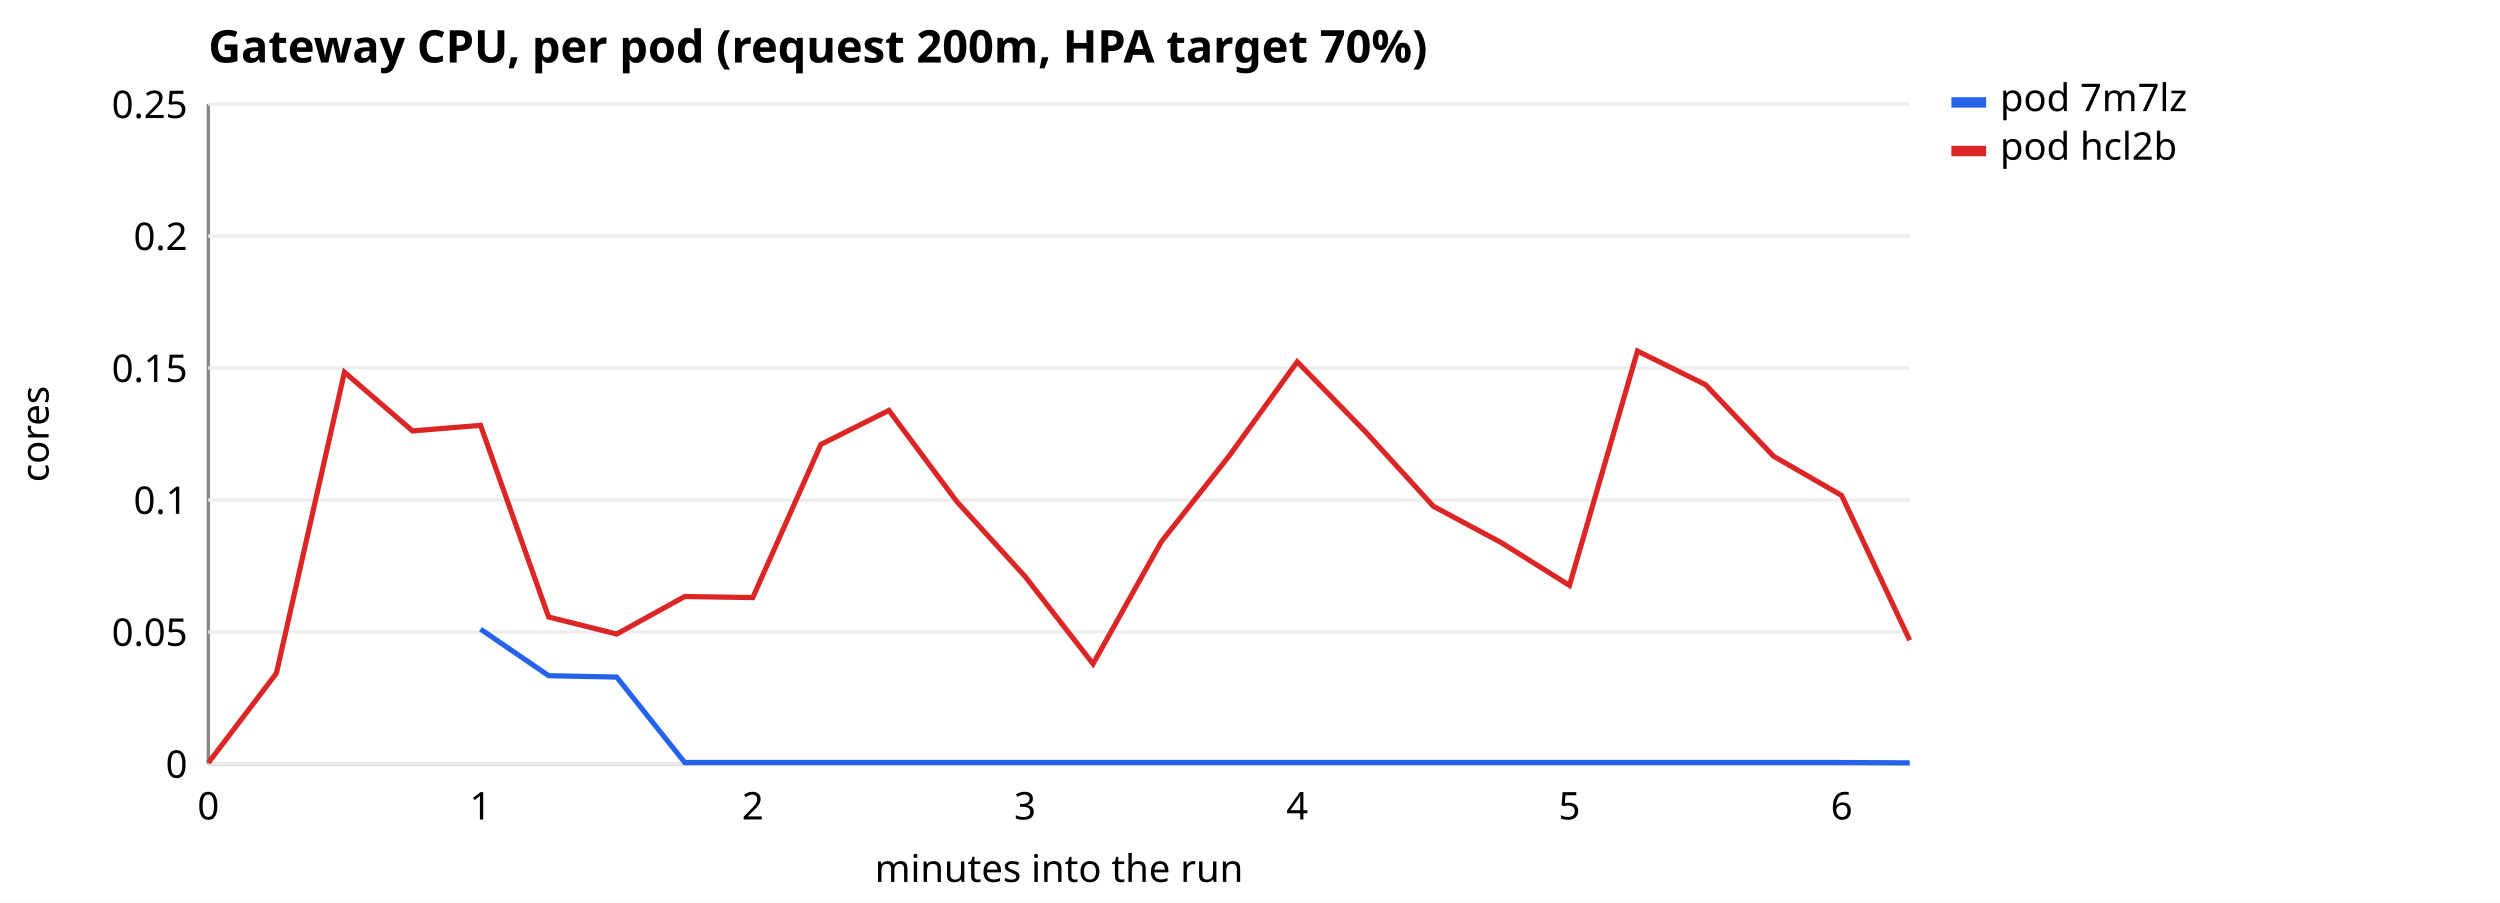
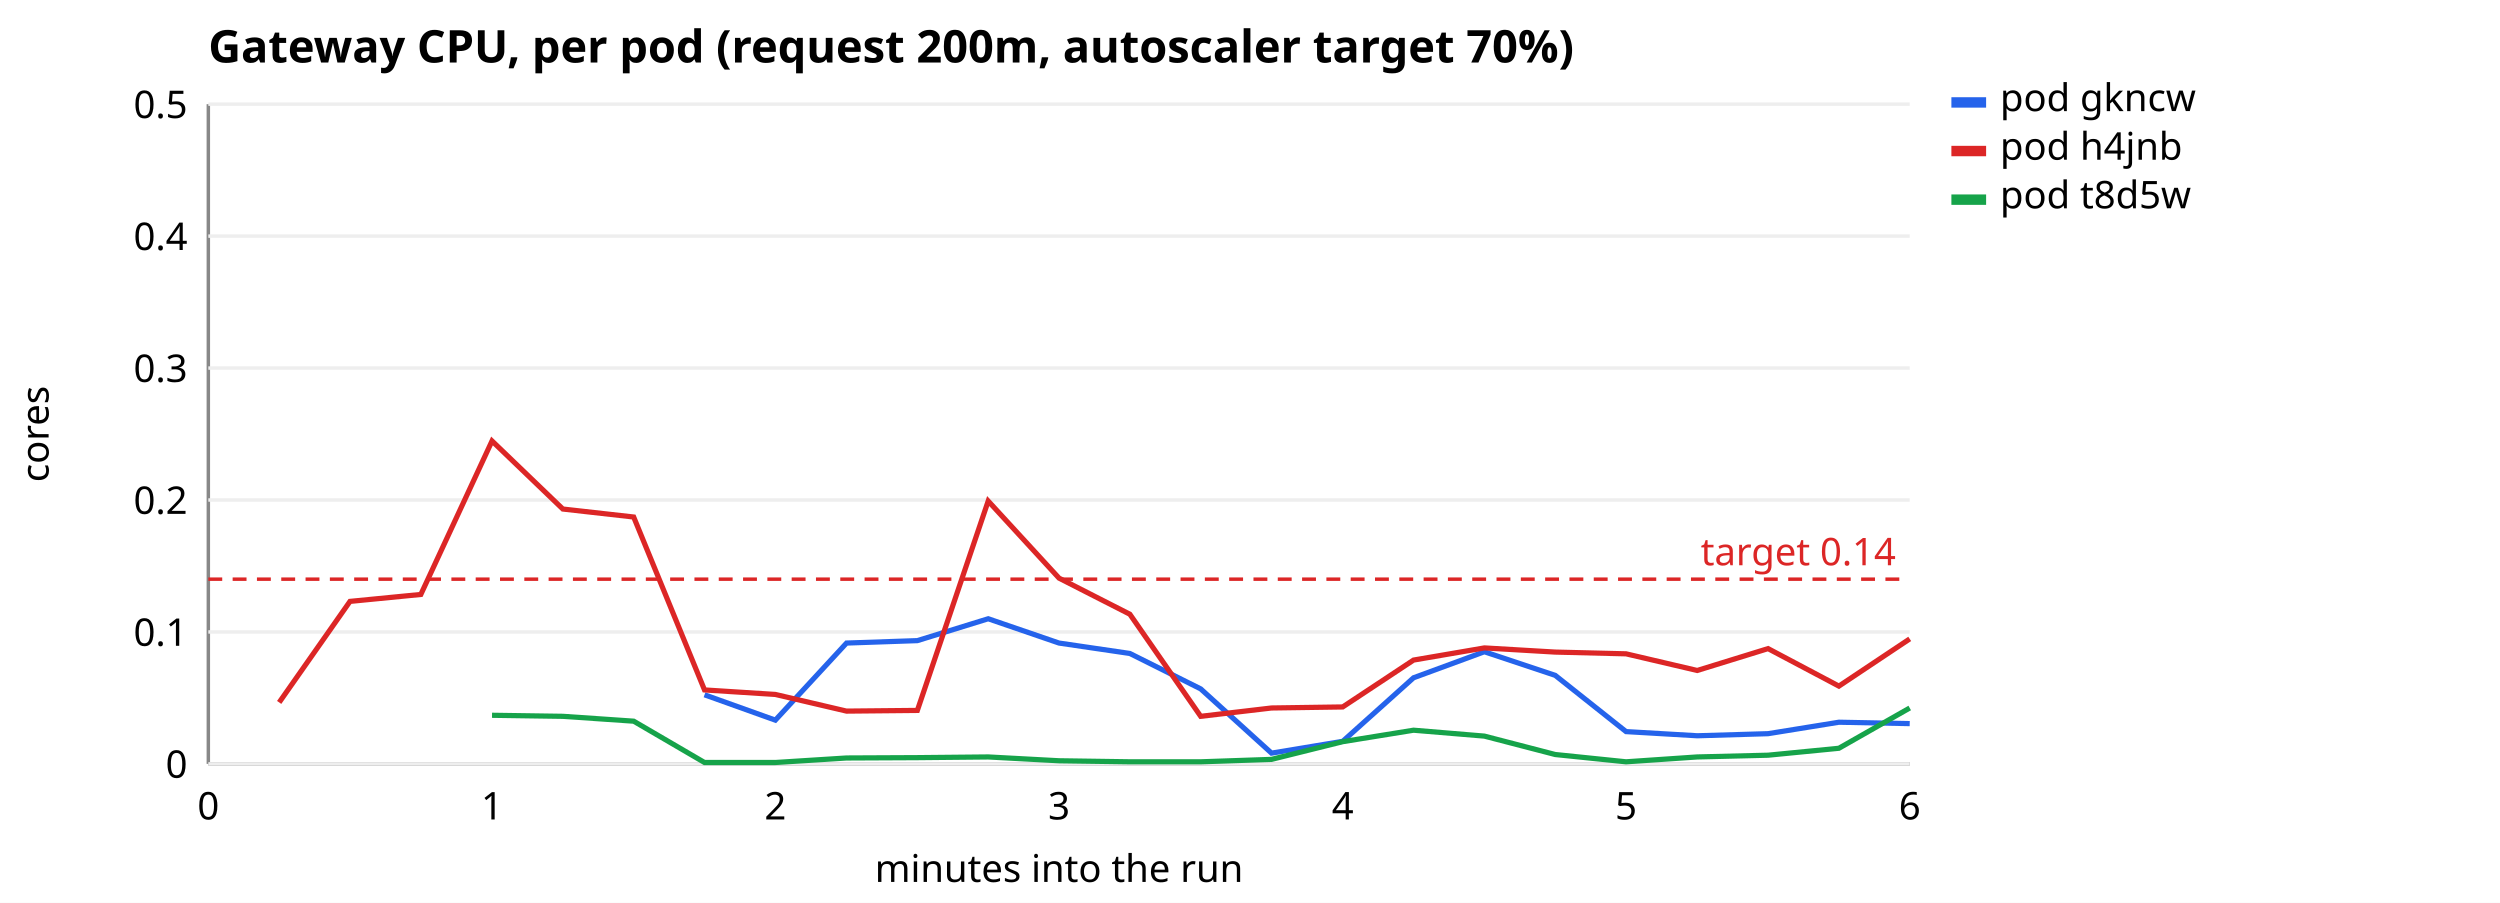
<svg xmlns="http://www.w3.org/2000/svg" width="720" height="260" viewBox="0 0 720 260" font-family="sans-serif" font-size="11">
  <rect width="100%" height="100%" fill="white" />
-   <text x="60" y="18" font-size="13" font-weight="bold">Gateway CPU, per pod (request 200m, HPA target 70%)</text>
+   <text x="60" y="18" font-size="13" font-weight="bold">Gateway CPU, per pod (request 200m, autoscaler target 70%)</text>
  <line x1="60" y1="220" x2="550" y2="220" stroke="#888" />
  <line x1="60" y1="30" x2="60" y2="220" stroke="#888" />
  <line x1="60" y1="220.0" x2="550" y2="220.0" stroke="#eee" />
  <text x="54" y="224.0" text-anchor="end">0</text>
  <line x1="60" y1="182.0" x2="550" y2="182.0" stroke="#eee" />
-   <text x="54" y="186.0" text-anchor="end">0.05</text>
+   <text x="54" y="186.0" text-anchor="end">0.1</text>
  <line x1="60" y1="144.0" x2="550" y2="144.0" stroke="#eee" />
-   <text x="54" y="148.0" text-anchor="end">0.1</text>
+   <text x="54" y="148.0" text-anchor="end">0.2</text>
  <line x1="60" y1="106.0" x2="550" y2="106.0" stroke="#eee" />
-   <text x="54" y="110.0" text-anchor="end">0.15</text>
+   <text x="54" y="110.0" text-anchor="end">0.3</text>
  <line x1="60" y1="68.0" x2="550" y2="68.0" stroke="#eee" />
-   <text x="54" y="72.0" text-anchor="end">0.2</text>
+   <text x="54" y="72.0" text-anchor="end">0.4</text>
  <line x1="60" y1="30.0" x2="550" y2="30.0" stroke="#eee" />
-   <text x="54" y="34.0" text-anchor="end">0.25</text>
+   <text x="54" y="34.0" text-anchor="end">0.5</text>
  <text x="60.0" y="236" text-anchor="middle">0</text>
-   <text x="138.4" y="236" text-anchor="middle">1</text>
-   <text x="216.8" y="236" text-anchor="middle">2</text>
-   <text x="295.2" y="236" text-anchor="middle">3</text>
-   <text x="373.6" y="236" text-anchor="middle">4</text>
-   <text x="452.0" y="236" text-anchor="middle">5</text>
-   <text x="530.4" y="236" text-anchor="middle">6</text>
+   <text x="141.7" y="236" text-anchor="middle">1</text>
+   <text x="223.3" y="236" text-anchor="middle">2</text>
+   <text x="305.0" y="236" text-anchor="middle">3</text>
+   <text x="386.7" y="236" text-anchor="middle">4</text>
+   <text x="468.3" y="236" text-anchor="middle">5</text>
+   <text x="550.0" y="236" text-anchor="middle">6</text>
  <text x="305.0" y="254" text-anchor="middle">minutes into the run</text>
  <text x="14" y="125.0" transform="rotate(-90 14 125.0)" text-anchor="middle">cores</text>
-   <polyline fill="none" stroke="#2563eb" stroke-width="1.5" points="138.4,181.2 158.0,194.6 177.6,195.0 197.2,219.6 216.8,219.6 236.4,219.6 256.0,219.6 275.6,219.6 295.2,219.6 314.8,219.6 334.4,219.6 354.0,219.6 373.6,219.6 393.2,219.6 412.8,219.6 432.4,219.6 452.0,219.6 471.6,219.6 491.2,219.6 510.8,219.6 530.4,219.6 550.0,219.7" />
+   <line x1="60" y1="166.8" x2="550" y2="166.8" stroke="#dc2626" stroke-dasharray="4 3" />
+   <text x="546" y="162.8" text-anchor="end" fill="#dc2626">target 0.14</text>
+   <polyline fill="none" stroke="#2563eb" stroke-width="1.5" points="202.9,200.1 223.3,207.4 243.8,185.2 264.2,184.5 284.6,178.2 305.0,185.2 325.4,188.2 345.8,198.4 366.2,216.9 386.7,213.5 407.1,195.2 427.5,187.7 447.9,194.5 468.3,210.7 488.8,211.9 509.2,211.3 529.6,208.0 550.0,208.4" />
  <rect x="562" y="28" width="10" height="3" fill="#2563eb" />
-   <text x="576" y="32">pod 7m7lz</text>
-   <polyline fill="none" stroke="#dc2626" stroke-width="1.5" points="60.0,219.7 79.6,193.9 99.2,107.2 118.8,124.1 138.4,122.5 158.0,177.7 177.6,182.6 197.2,171.8 216.8,172.1 236.4,128.0 256.0,118.2 275.6,144.5 295.2,166.0 314.8,191.2 334.4,156.1 354.0,131.3 373.6,104.2 393.2,124.3 412.8,145.8 432.4,156.3 452.0,168.6 471.6,101.1 491.2,110.8 510.8,131.4 530.4,142.7 550.0,184.4" />
+   <text x="576" y="32">pod gkncw</text>
+   <polyline fill="none" stroke="#dc2626" stroke-width="1.5" points="80.4,202.3 100.8,173.2 121.2,171.2 141.7,127.0 162.1,146.6 182.5,148.9 202.9,198.7 223.3,200.0 243.8,204.8 264.2,204.6 284.6,144.3 305.0,166.5 325.4,176.9 345.8,206.3 366.2,203.9 386.7,203.6 407.1,190.1 427.5,186.6 447.9,187.8 468.3,188.3 488.8,193.1 509.2,186.8 529.6,197.6 550.0,184.0" />
  <rect x="562" y="42" width="10" height="3" fill="#dc2626" />
-   <text x="576" y="46">pod hcl2b</text>
+   <text x="576" y="46">pod h4jnb</text>
+   <polyline fill="none" stroke="#16a34a" stroke-width="1.5" points="141.7,206.0 162.1,206.3 182.5,207.7 202.9,219.6 223.3,219.6 243.8,218.3 264.2,218.2 284.6,218.0 305.0,219.1 325.4,219.4 345.8,219.4 366.2,218.7 386.7,213.6 407.1,210.3 427.5,212.0 447.9,217.3 468.3,219.4 488.8,218.0 509.2,217.5 529.6,215.5 550.0,203.9" />
+   <rect x="562" y="56" width="10" height="3" fill="#16a34a" />
+   <text x="576" y="60">pod t8d5w</text>
</svg>
